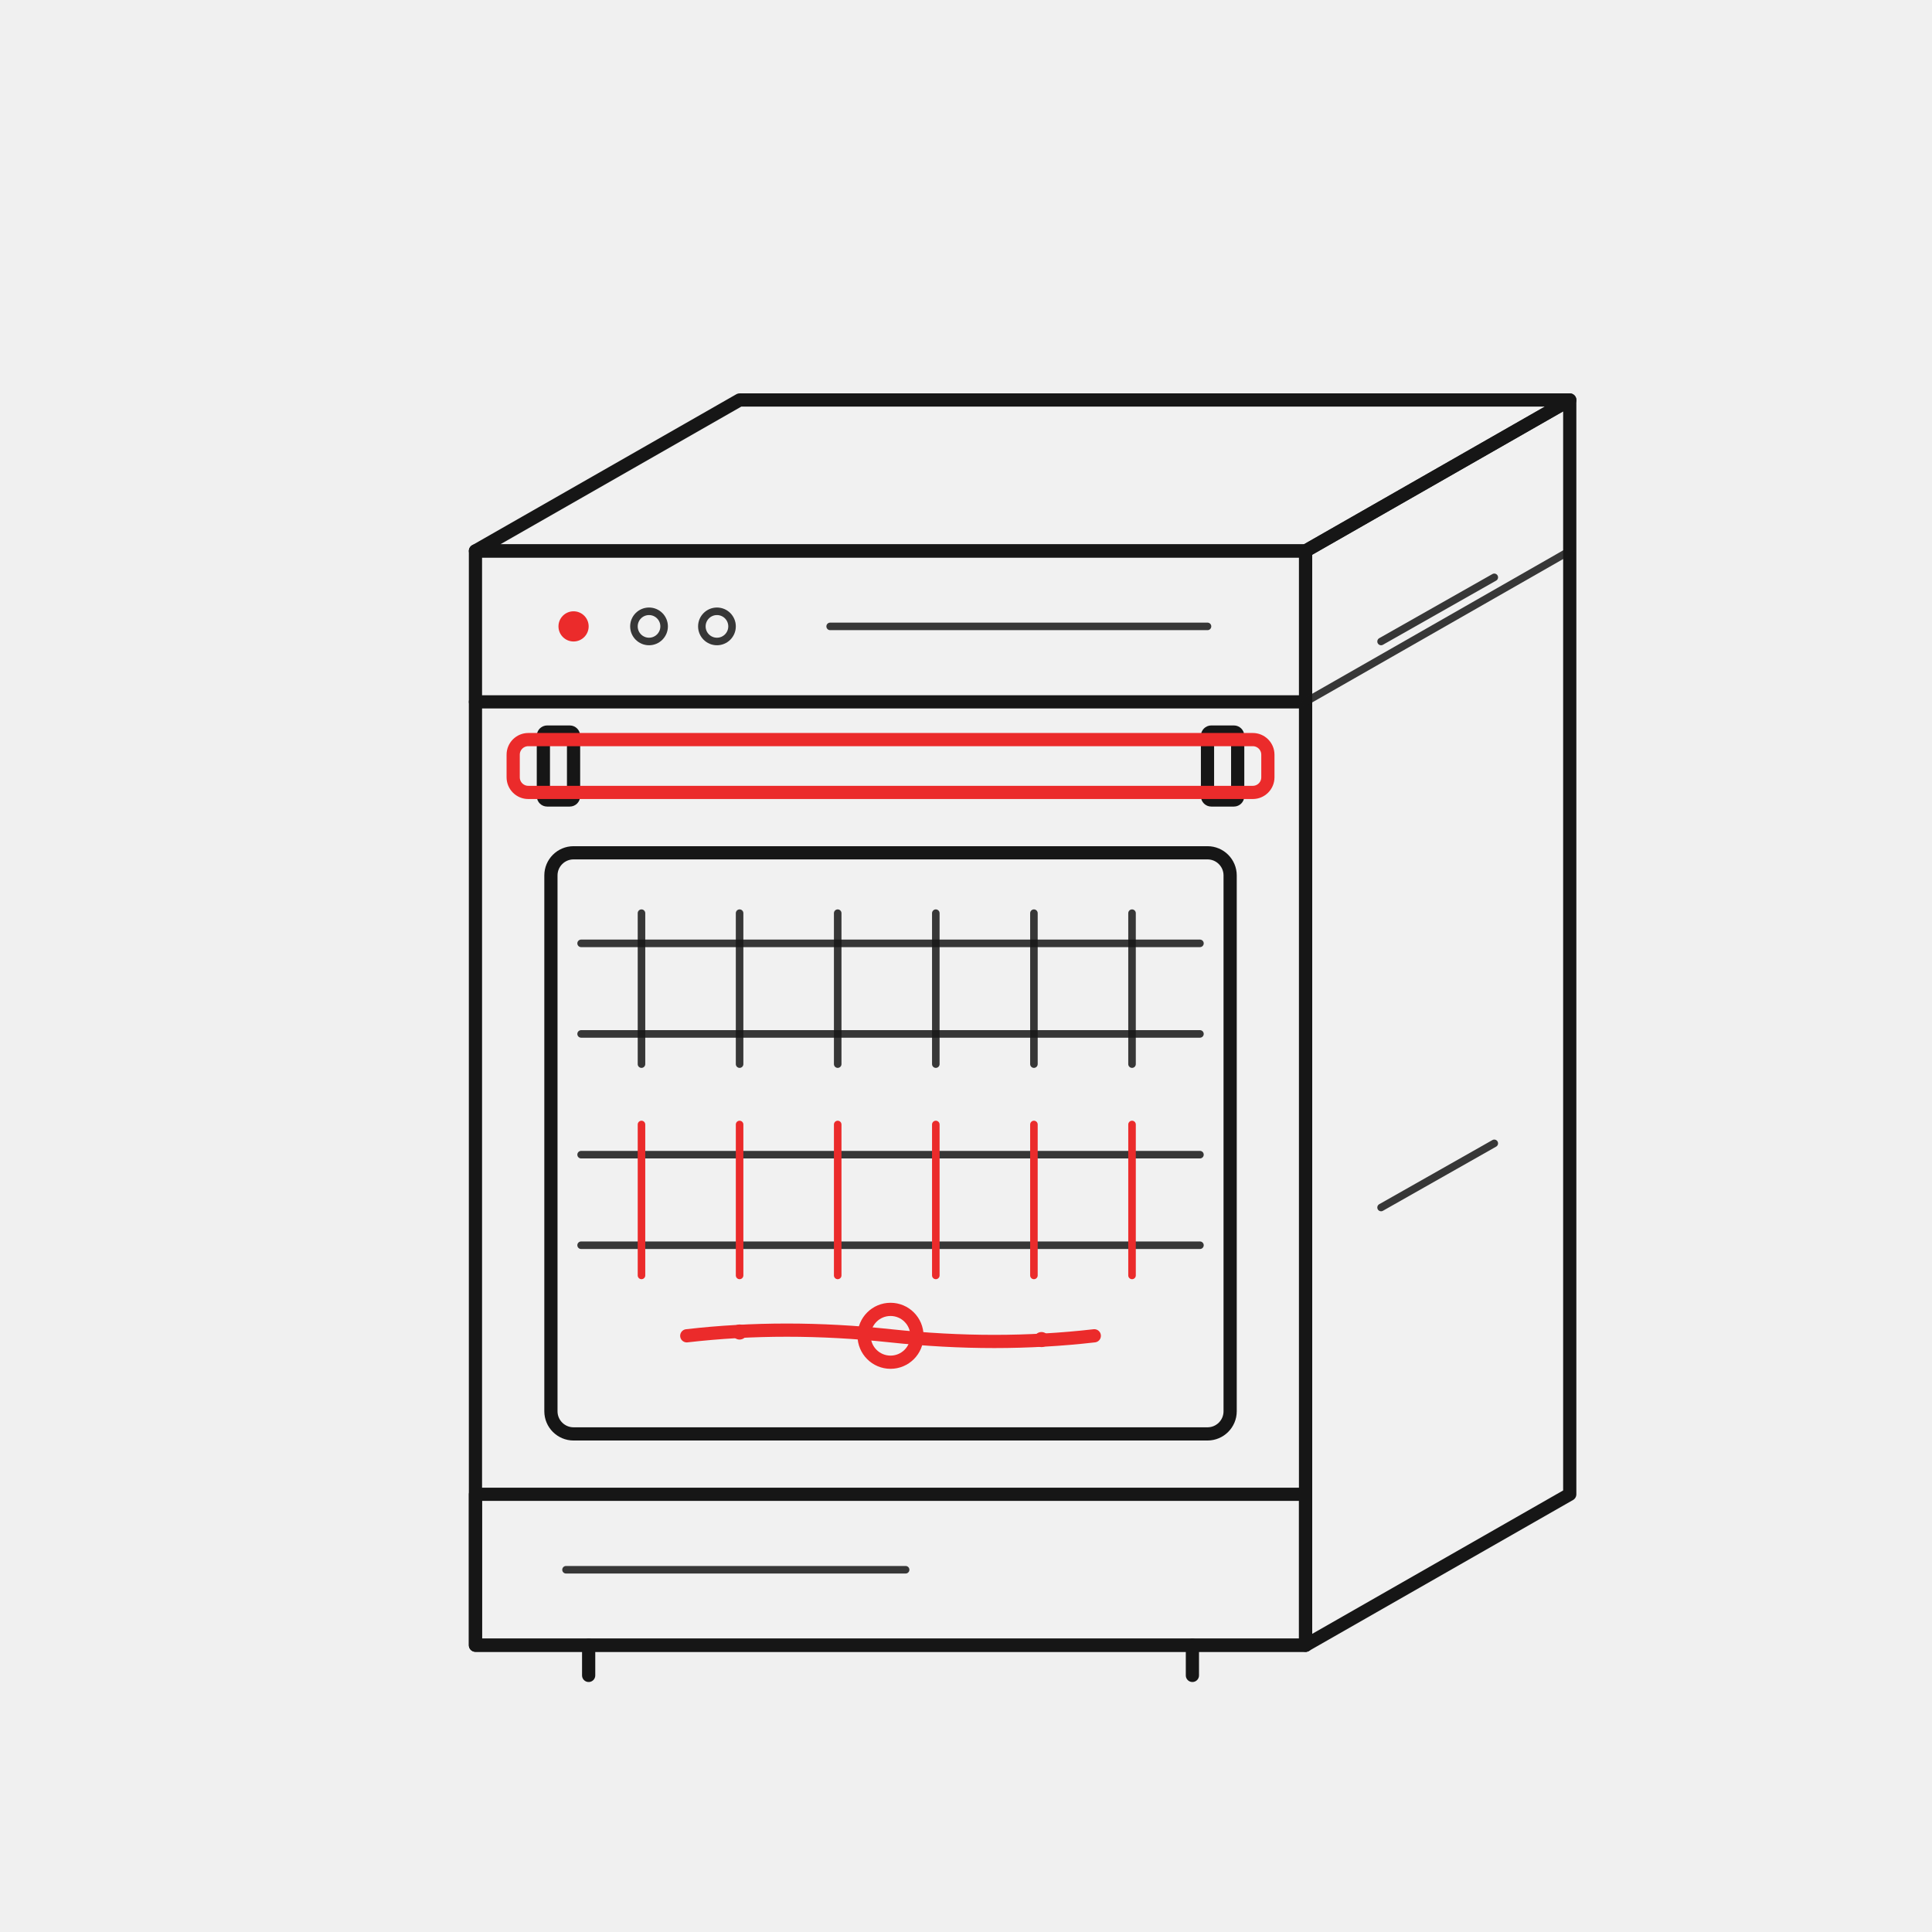
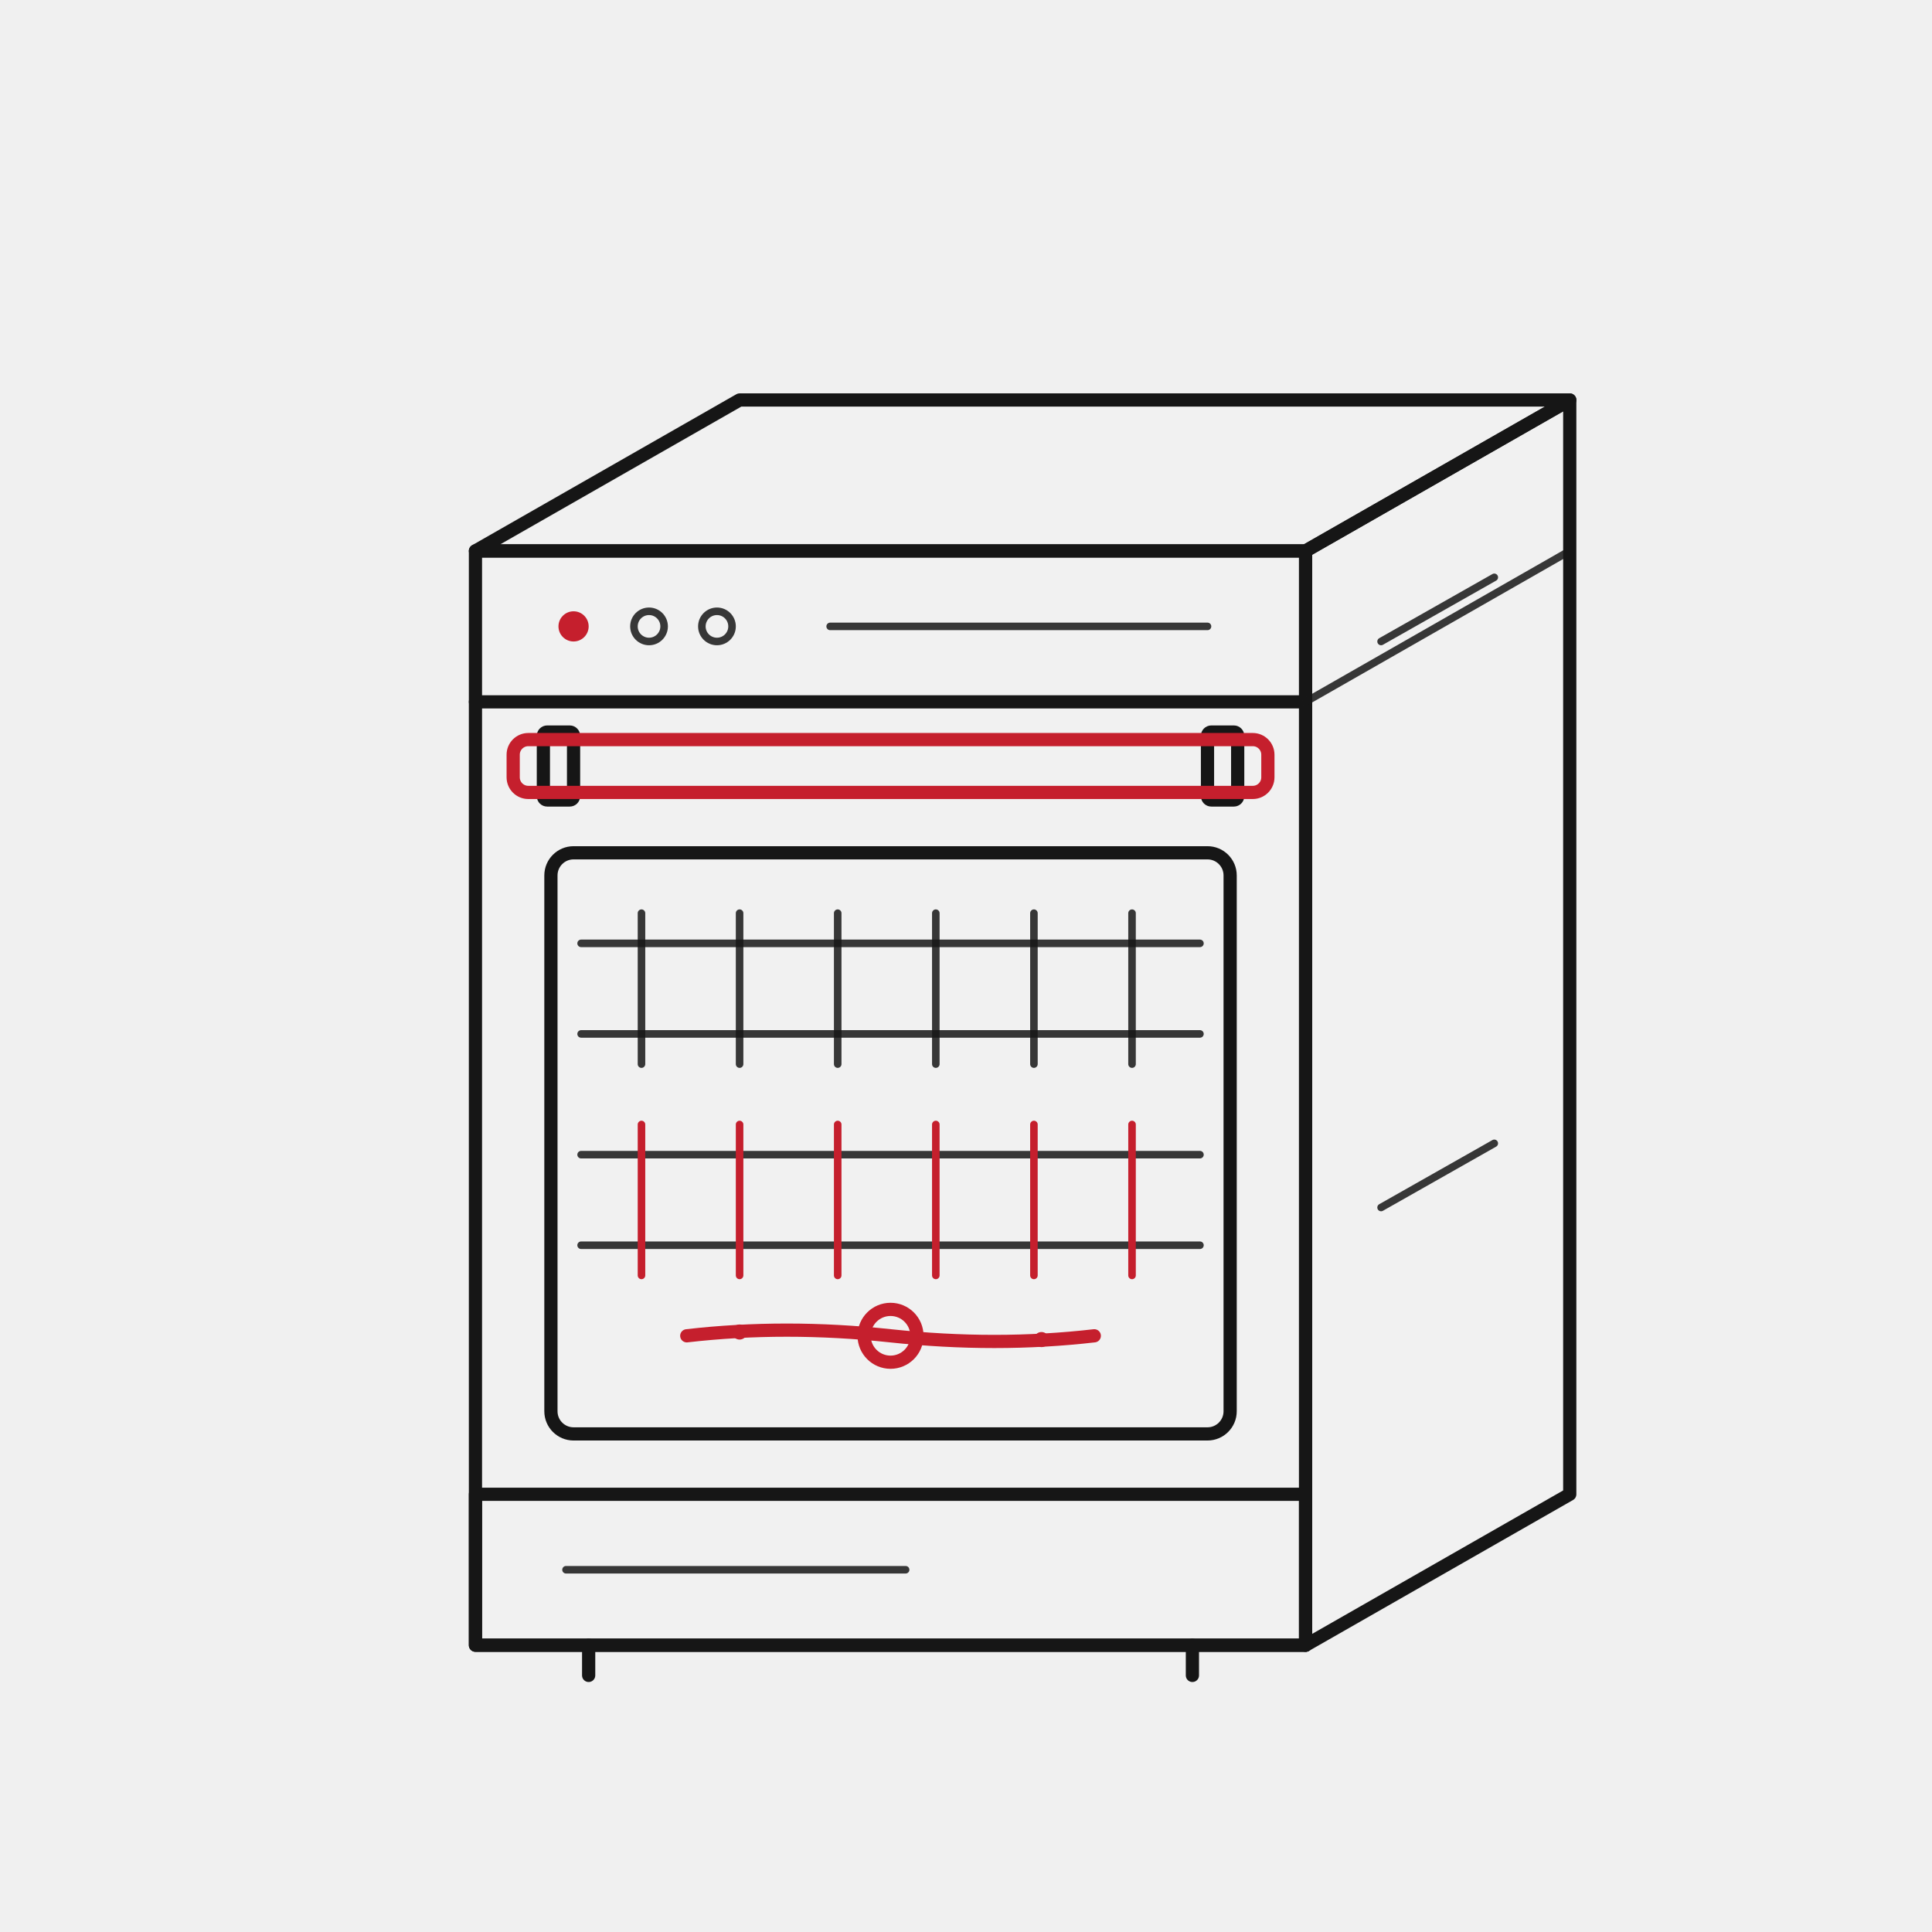
<svg xmlns="http://www.w3.org/2000/svg" viewBox="0 0 512 512" fill="none" role="img" aria-label="GE Profile undercounter dishwasher isometric">
  <style>
.ln{fill:none;stroke:#161616;stroke-width:3.5;stroke-linejoin:round;stroke-linecap:round}
.thin{fill:none;stroke:#161616;stroke-width:2;stroke-linejoin:round;stroke-linecap:round;opacity:.85}
.face{fill:#fff;fill-opacity:.05;stroke:#161616;stroke-width:3.5;stroke-linejoin:round;stroke-linecap:round}
- .red{fill:none;stroke:#EB2B2B;stroke-width:3.5;stroke-linejoin:round;stroke-linecap:round}
- .red-thin{fill:none;stroke:#EB2B2B;stroke-width:2;stroke-linejoin:round;stroke-linecap:round}
- .red-fill{fill:#EB2B2B;stroke:none}
+ .red{fill:none;stroke:#c51f2d;stroke-width:3.5;stroke-linejoin:round;stroke-linecap:round}
+ .red-thin{fill:none;stroke:#c51f2d;stroke-width:2;stroke-linejoin:round;stroke-linecap:round}
+ .red-fill{fill:#c51f2d;stroke:none}
@media (prefers-color-scheme:dark){
.ln,.thin{stroke:#F2F2F2}
.face{stroke:#F2F2F2}
}
</style>
  <path class="face" d="M126 146 L346 146 L346 436 L126 436 Z" />
  <path class="face" d="M346 146 L416 106 L416 396 L346 436 Z" />
  <path class="face" d="M126 146 L196 106 L416 106 L346 146 Z" />
  <path class="ln" d="M126 186 H346" />
  <path class="thin" d="M346 186 L416 146" />
  <circle cx="152" cy="166" r="4" class="red-fill" />
  <circle class="thin" cx="172" cy="166" r="4" />
  <circle class="thin" cx="190" cy="166" r="4" />
  <path class="thin" d="M220 166 H320" />
  <rect class="ln" x="144" y="194" width="8" height="18" rx="1" />
  <rect class="ln" x="320" y="194" width="8" height="18" rx="1" />
  <rect class="red" x="136" y="196" width="200" height="14" rx="4" />
  <rect class="ln" x="146" y="226" width="180" height="154" rx="6" />
  <path class="thin" d="M154 250 H318 M154 274 H318" />
  <path class="thin" d="M170 242 V282 M196 242 V282 M222 242 V282 M248 242 V282 M274 242 V282 M300 242 V282" />
  <path class="thin" d="M154 306 H318 M154 330 H318" />
  <path class="red-thin" d="M170 298 V338 M196 298 V338 M222 298 V338 M248 298 V338 M274 298 V338 M300 298 V338" />
  <circle class="red" cx="236" cy="354" r="7" />
  <path class="red" d="M182 354 Q208 351 236 354 Q264 357 290 354" />
  <circle cx="196" cy="353" r="2" class="red-fill" />
  <circle cx="276" cy="355" r="2" class="red-fill" />
  <path class="ln" d="M126 396 H346 V436 H126 Z" />
  <path class="thin" d="M150 416 H240" />
  <path class="thin" d="M366 170 L396 153 M366 320 L396 303" />
  <path class="ln" d="M156 436 V444 M316 436 V444" />
</svg>
